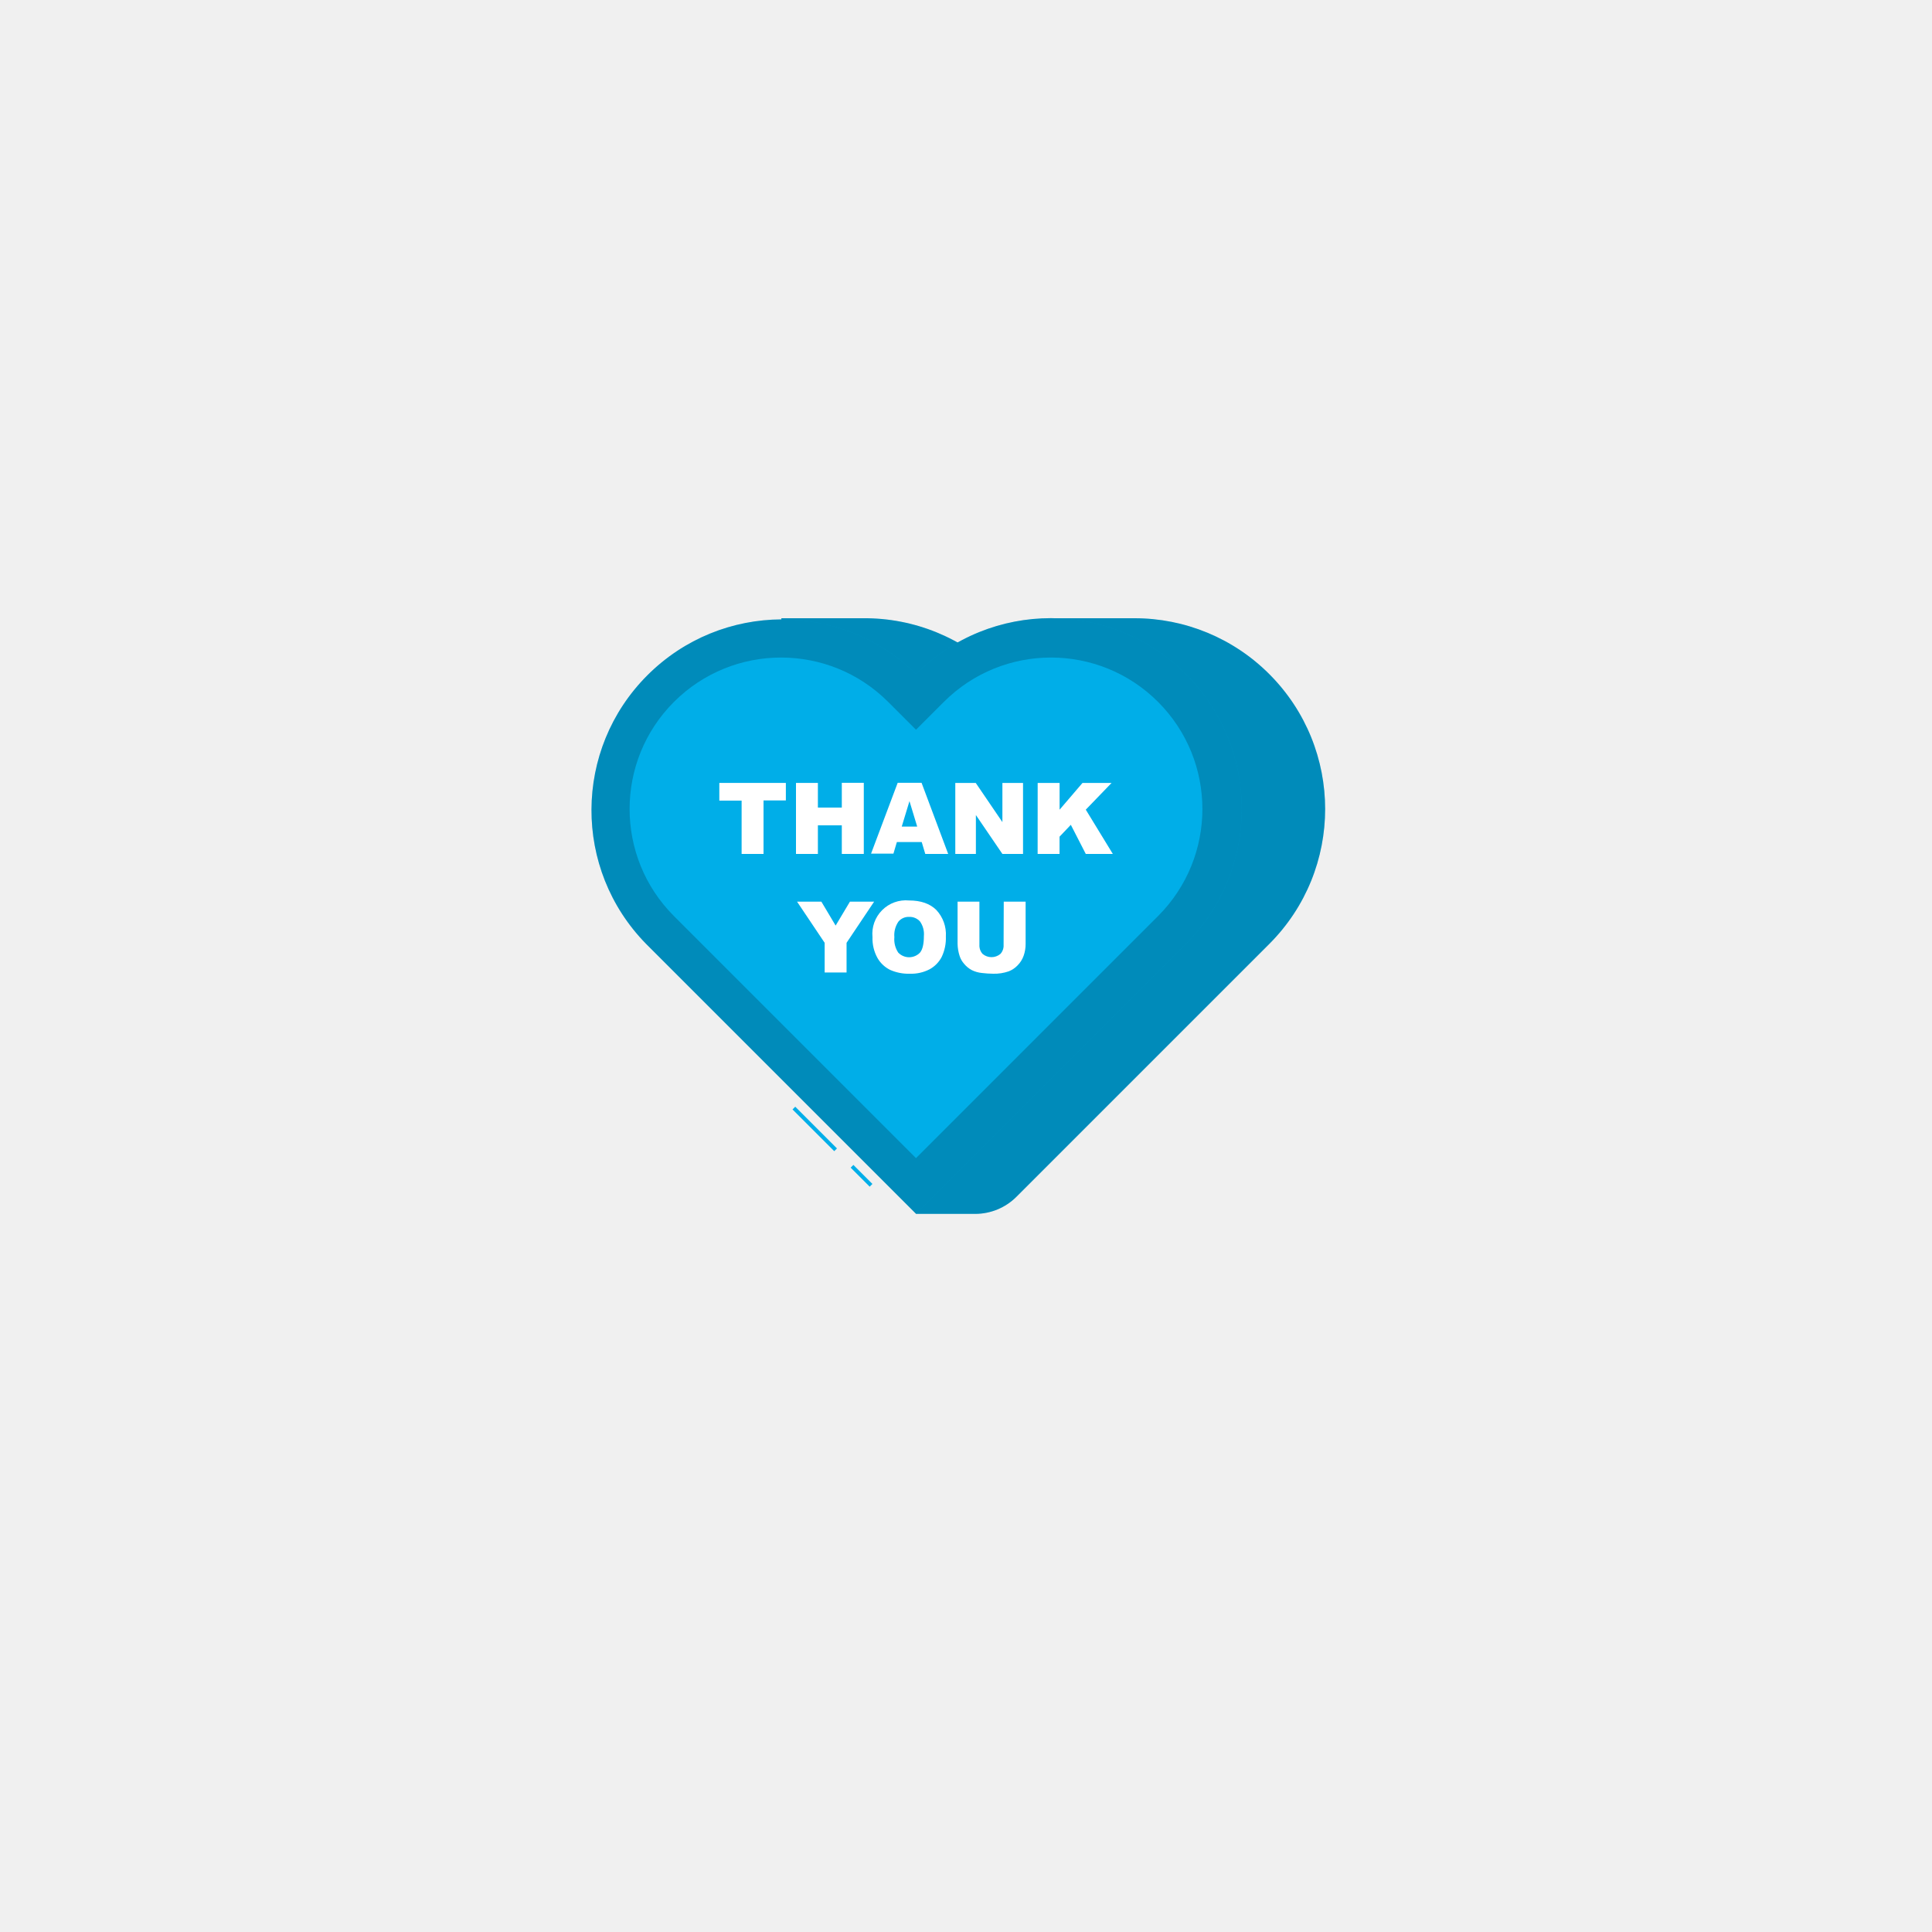
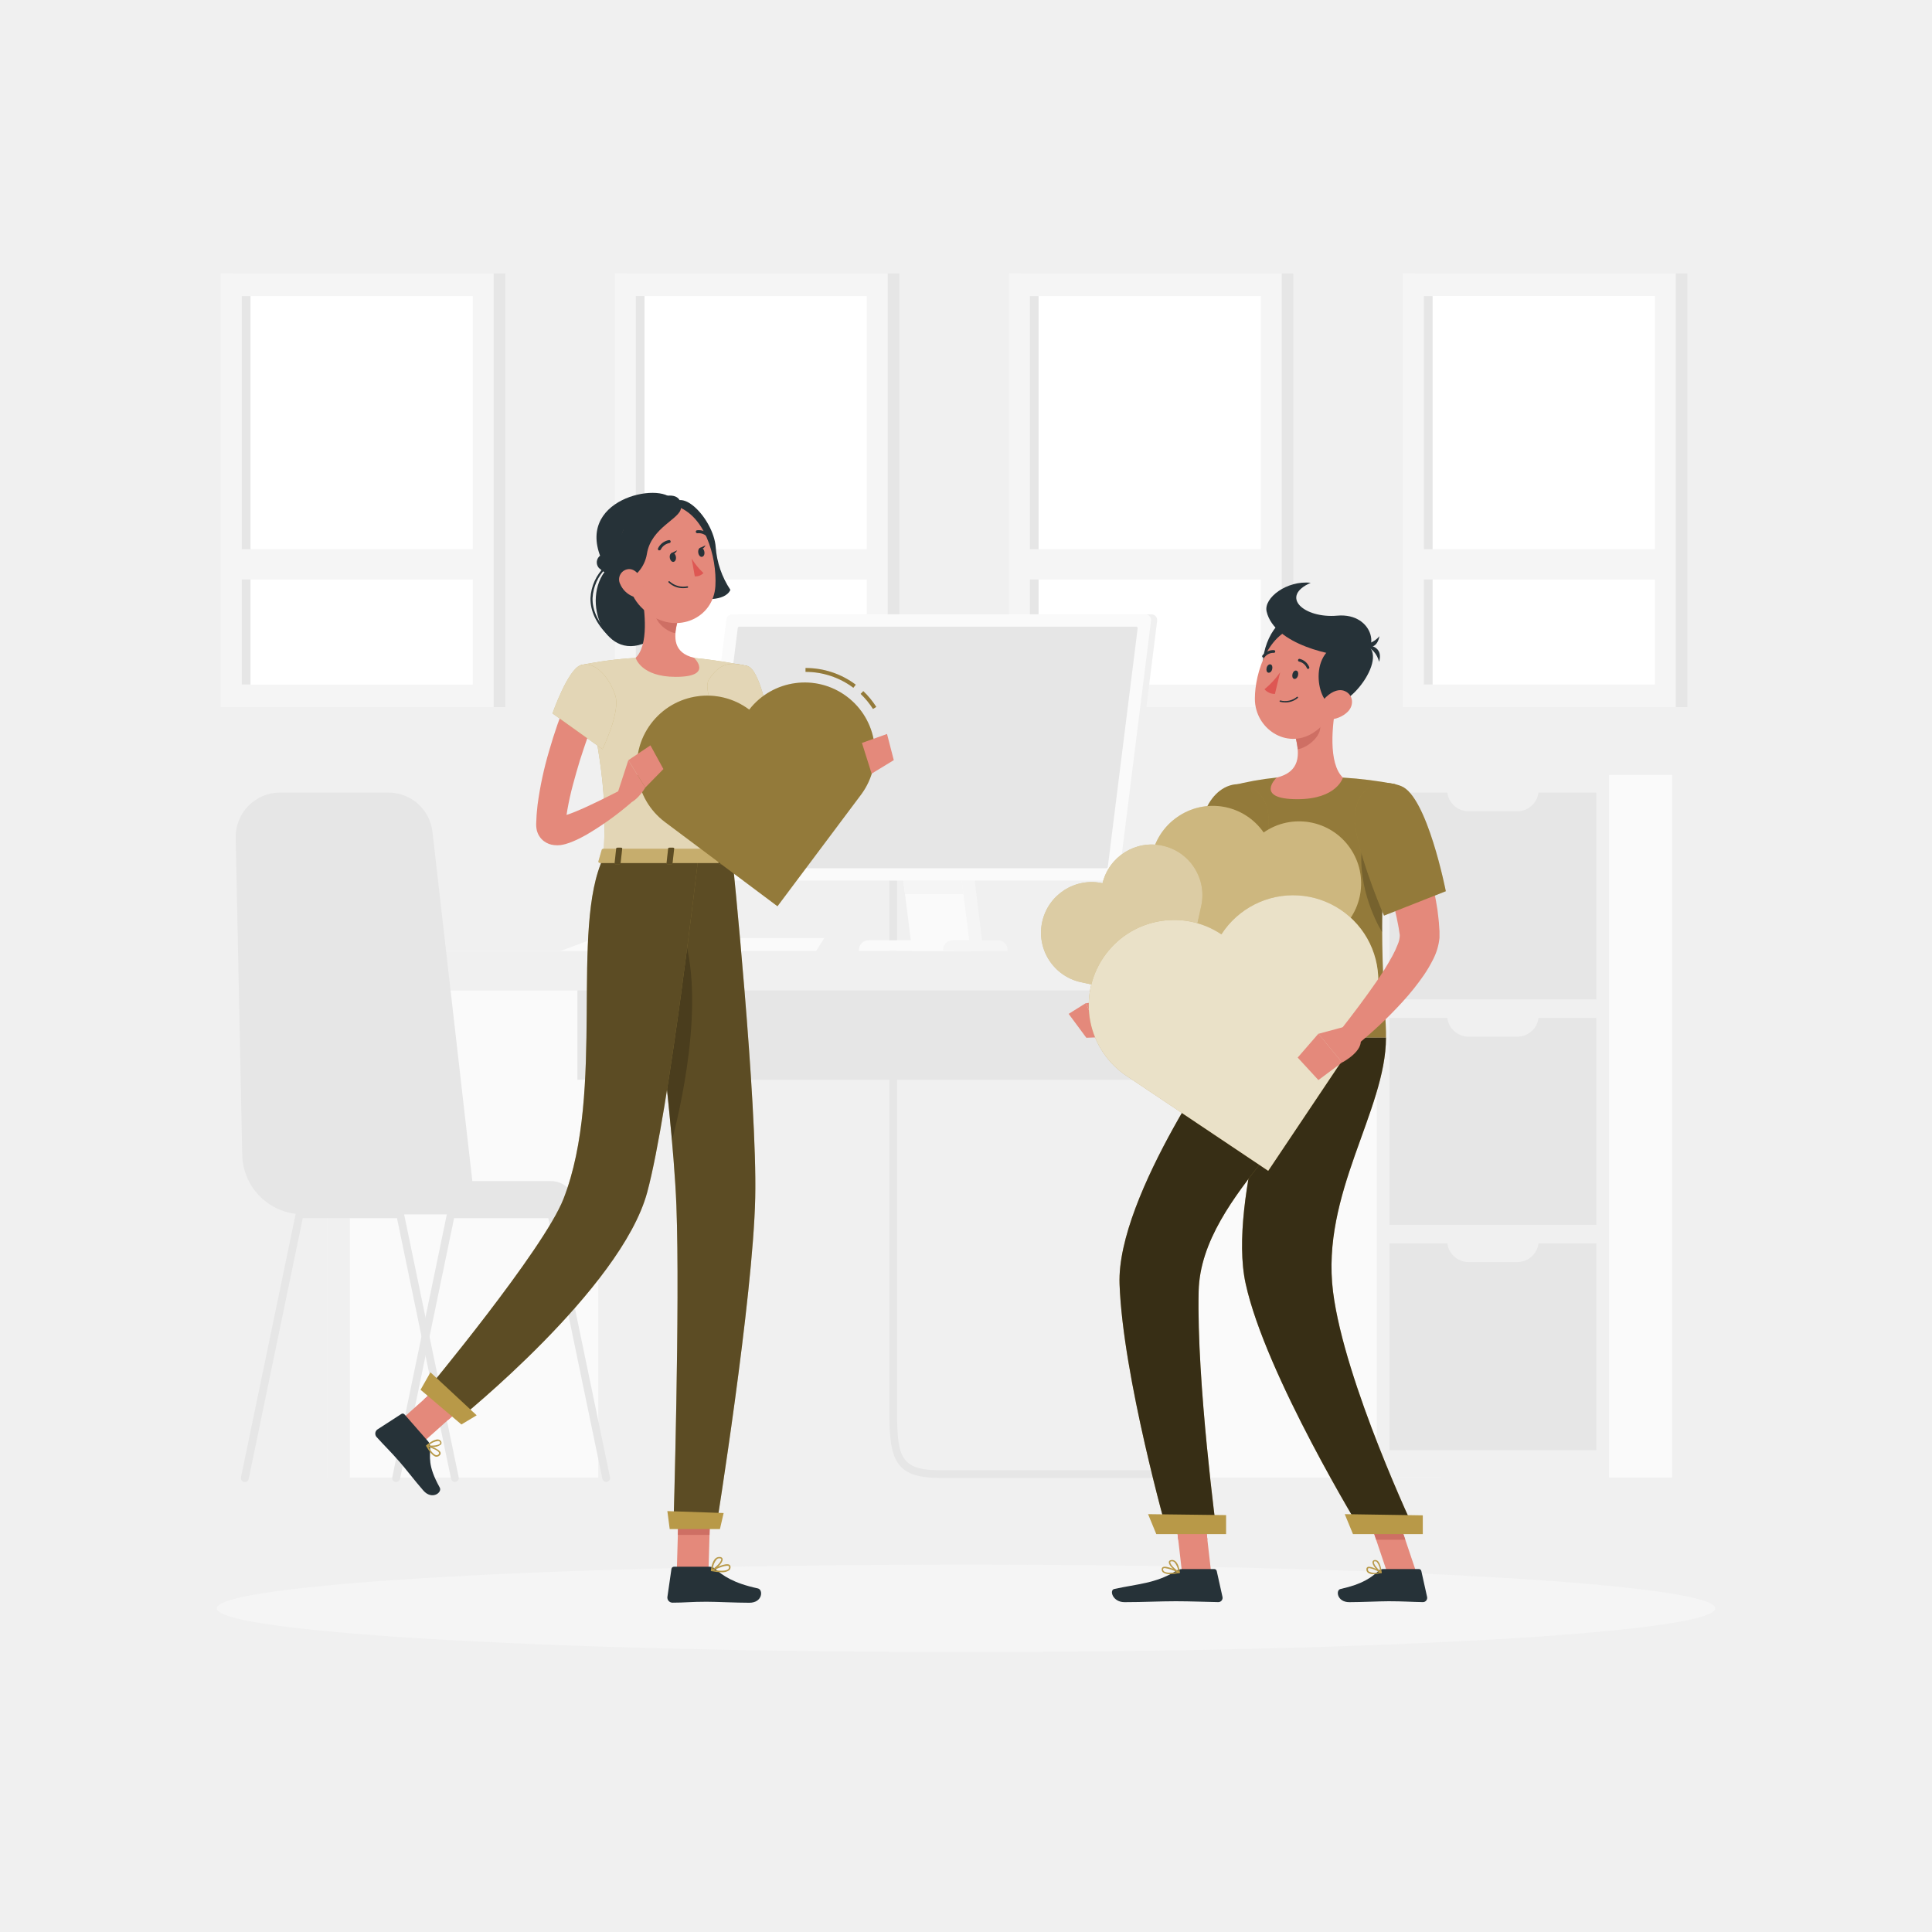
<svg xmlns="http://www.w3.org/2000/svg" viewBox="0 0 500 500">
-   <g id="freepik--Heart--inject-2">
-     <path d="M328.47,174.44A49.23,49.23,0,0,0,293.55,160H272.43v4.74a49.46,49.46,0,0,0-13.8,9.72A49.24,49.24,0,0,0,223.33,160H202.22v4.92a49.38,49.38,0,0,0-13.43,79.39l48.5,48.5h-.23v21.34h15.32a15.09,15.09,0,0,0,10.67-4.42l65.42-65.42A49.39,49.39,0,0,0,328.47,174.44Z" style="fill:#00AEE8" />
-     <path d="M328.47,174.44A49.23,49.23,0,0,0,293.55,160H272.43v4.74a49.46,49.46,0,0,0-13.8,9.72A49.24,49.24,0,0,0,223.33,160H202.22v4.92a49.38,49.38,0,0,0-13.43,79.39l48.5,48.5h-.23v21.34h15.32a15.09,15.09,0,0,0,10.67-4.42l65.42-65.42A49.39,49.39,0,0,0,328.47,174.44Z" style="opacity:0.2" />
-     <path d="M306.9,174.44a49.39,49.39,0,0,0-69.84,0,49.39,49.39,0,0,0-69.84,69.85l69.84,69.84,69.84-69.84A49.39,49.39,0,0,0,306.9,174.44Z" style="fill:#00AEE8" />
-     <rect x="210.35" y="284.53" width="1" height="15.27" transform="translate(-144.83 234.67) rotate(-45)" style="fill:#00AEE8" />
-     <rect x="222.47" y="300.8" width="1" height="6.96" transform="translate(-149.86 246.8) rotate(-45)" style="fill:#00AEE8" />
-     <path d="M306.9,174.44a49.39,49.39,0,0,0-69.84,0,49.39,49.39,0,0,0-69.84,69.85l69.84,69.84,69.84-69.84A49.39,49.39,0,0,0,306.9,174.44Z" style="opacity:0.2" />
-     <path d="M174.42,237.08a39.19,39.19,0,1,1,55.43-55.43l7.21,7.21,7.21-7.21a39.19,39.19,0,1,1,55.43,55.43l-62.64,62.64Z" style="fill:#00AEE8" />
-     <path d="M186.16,202.62h17.22v4.53H197.6V221h-5.67v-13.8h-5.77Z" style="fill:#fff" />
-     <path d="M206,202.62h5.67V209h6.19v-6.41h5.69V221h-5.69v-7.41h-6.19V221H206Z" style="fill:#fff" />
-     <path d="M238.54,217.92h-6.43l-.89,3h-5.79l6.89-18.33h6.18L245.39,221h-5.93Zm-1.17-4-2-6.59-2,6.59Z" style="fill:#fff" />
-     <path d="M247.23,202.62h5.29l6.9,10.14V202.62h5.34V221h-5.34l-6.86-10.07V221h-5.33Z" style="fill:#fff" />
-     <path d="M268.55,202.62h5.67v6.93l5.93-6.93h7.53L281,209.54,288,221h-7l-3.87-7.54-2.92,3.07V221h-5.67Z" style="fill:#fff" />
-     <path d="M206.28,233.35h6.29l3.69,6.19,3.7-6.19h6.26L219.09,244v7.68h-5.67V244Z" style="fill:#fff" />
-     <path d="M225.8,242.53a8.68,8.68,0,0,1,9.46-9.49c3.05,0,5.41.82,7.06,2.46a9.24,9.24,0,0,1,2.47,6.88,11.3,11.3,0,0,1-1.08,5.27,7.66,7.66,0,0,1-3.13,3.2,10.33,10.33,0,0,1-5.09,1.15,11.74,11.74,0,0,1-5.14-1,7.72,7.72,0,0,1-3.29-3.13A10.38,10.38,0,0,1,225.8,242.53Zm5.66,0a6.18,6.18,0,0,0,1,4,3.9,3.9,0,0,0,5.64,0c.66-.79,1-2.21,1-4.27a5.65,5.65,0,0,0-1-3.78,3.58,3.58,0,0,0-2.83-1.19,3.43,3.43,0,0,0-2.75,1.21A6.18,6.18,0,0,0,231.46,242.55Z" style="fill:#fff" />
-     <path d="M259.77,233.35h5.66v10.92a9.11,9.11,0,0,1-.51,3.07,6.67,6.67,0,0,1-1.59,2.52,6.34,6.34,0,0,1-2.27,1.52,11.35,11.35,0,0,1-4,.62,25.92,25.92,0,0,1-2.92-.19,7.55,7.55,0,0,1-2.65-.75,6.5,6.5,0,0,1-1.94-1.58,5.76,5.76,0,0,1-1.21-2.11,10.9,10.9,0,0,1-.52-3.1V233.35h5.65v11.18a3.24,3.24,0,0,0,.83,2.35,3.59,3.59,0,0,0,4.6,0,3.18,3.18,0,0,0,.83-2.36Z" style="fill:#fff" />
+   <g id="freepik--background-complete--inject-62">
+     <rect y="382.4" width="500" height="0.25" style="fill:#f0f0f0" />
+     <rect x="374.74" y="390" width="58.02" height="0.25" style="fill:#f0f0f0" />
+     <rect x="435.83" y="395" width="9.75" height="0.25" style="fill:#f0f0f0" />
+     <rect x="267.11" y="394.26" width="13.1" height="0.25" style="fill:#f0f0f0" />
+     <rect x="198.27" y="394.26" width="63.09" height="0.25" style="fill:#f0f0f0" />
+     <rect x="129.71" y="392.68" width="9.96" height="0.25" style="fill:#f0f0f0" />
+     <rect x="320.57" y="388.56" width="16.79" height="0.25" style="fill:#f0f0f0" />
+     <rect x="64.93" y="392.56" width="29.4" height="0.25" style="fill:#f0f0f0" />
+     <path d="M237,337.8H43.91a5.71,5.71,0,0,1-5.7-5.71V60.66A5.71,5.71,0,0,1,43.91,55H237a5.71,5.71,0,0,1,5.71,5.71V332.09A5.71,5.71,0,0,1,237,337.8ZM43.91,55.2a5.46,5.46,0,0,0-5.45,5.46V332.09a5.46,5.46,0,0,0,5.45,5.46H237a5.47,5.47,0,0,0,5.46-5.46V60.66A5.47,5.47,0,0,0,237,55.2Z" style="fill:#f0f0f0" />
+     <path d="M453.31,337.8H260.21a5.72,5.72,0,0,1-5.71-5.71V60.66A5.72,5.72,0,0,1,260.21,55h193.1A5.71,5.71,0,0,1,459,60.66V332.09A5.71,5.71,0,0,1,453.31,337.8ZM260.21,55.2a5.47,5.47,0,0,0-5.46,5.46V332.09a5.47,5.47,0,0,0,5.46,5.46h193.1a5.47,5.47,0,0,0,5.46-5.46V60.66a5.47,5.47,0,0,0-5.46-5.46Z" style="fill:#f0f0f0" />
+     <rect x="84.78" y="246.11" width="70.07" height="136.29" transform="translate(239.62 628.51) rotate(180)" style="fill:#fafafa" />
+     <rect x="84.78" y="246.11" width="5.78" height="136.29" transform="translate(175.33 628.51) rotate(180)" style="fill:#f0f0f0" />
+     <rect x="149.44" y="250" width="161.33" height="29.44" style="fill:#e6e6e6" />
+     <path d="M312.67,382.5H243.5c-11.41,0-13.33-4.12-13.33-16.5V220a1,1,0,0,1,2,0V366c0,11.58,1.33,14.5,11.33,14.5h69.17a1,1,0,1,1,0,2Z" style="fill:#e6e6e6" />
+     <rect x="84.78" y="246.11" width="218.22" height="10.22" style="fill:#f0f0f0" />
+     <rect x="303" y="246.11" width="70.07" height="136.29" transform="translate(676.07 628.51) rotate(180)" style="fill:#fafafa" />
+     <rect x="303" y="246.11" width="5.78" height="136.29" transform="translate(611.78 628.51) rotate(180)" style="fill:#f0f0f0" />
+     <rect x="295.44" y="261.41" width="181.84" height="60.13" transform="translate(677.84 -94.89) rotate(90)" style="fill:#f0f0f0" />
+     <rect x="359.6" y="205.12" width="53.53" height="53.53" transform="translate(618.25 -154.48) rotate(90)" style="fill:#e6e6e6" />
+     <rect x="359.6" y="263.45" width="53.53" height="53.53" transform="translate(676.58 -96.15) rotate(90)" style="fill:#e6e6e6" />
+     <rect x="359.6" y="321.78" width="53.53" height="53.53" transform="translate(734.91 -37.82) rotate(90)" style="fill:#e6e6e6" />
+     <path d="M398.21,204.41H374.52a5.55,5.55,0,0,0,5.55,5.55h12.59A5.55,5.55,0,0,0,398.21,204.41Z" style="fill:#f0f0f0" />
+     <path d="M398.21,262.74H374.52a5.54,5.54,0,0,0,5.55,5.55h12.59A5.54,5.54,0,0,0,398.21,262.74Z" style="fill:#f0f0f0" />
+     <path d="M398.21,321.07H374.52a5.54,5.54,0,0,0,5.55,5.55h12.59A5.54,5.54,0,0,0,398.21,321.07Z" style="fill:#f0f0f0" />
+     <rect x="333.67" y="283.31" width="181.84" height="16.33" transform="translate(716.07 -133.12) rotate(90)" style="fill:#fafafa" />
+     <rect x="60.15" y="70.78" width="70.62" height="112.22" transform="translate(190.93 253.78) rotate(180)" style="fill:#e6e6e6" />
+     <rect x="57.14" y="70.78" width="70.62" height="112.22" transform="translate(184.9 253.78) rotate(180)" style="fill:#f5f5f5" />
+     <rect x="42.18" y="96.99" width="100.55" height="59.79" transform="translate(219.34 34.44) rotate(90)" style="fill:#fff" />
+     <rect x="13.42" y="125.75" width="100.55" height="2.28" transform="translate(190.58 63.2) rotate(90)" style="fill:#e6e6e6" />
+     <rect x="59.38" y="142.13" width="66.14" height="7.84" transform="translate(184.9 292.1) rotate(180)" style="fill:#f5f5f5" />
+     <rect x="162.13" y="70.78" width="70.62" height="112.22" transform="translate(394.88 253.78) rotate(180)" style="fill:#e6e6e6" />
+     <rect x="159.11" y="70.78" width="70.62" height="112.22" transform="translate(388.85 253.78) rotate(180)" style="fill:#f5f5f5" />
+     <rect x="144.15" y="96.99" width="100.55" height="59.79" transform="translate(321.31 -67.53) rotate(90)" style="fill:#fff" />
+     <rect x="115.39" y="125.75" width="100.55" height="2.28" transform="translate(292.56 -38.78) rotate(90)" style="fill:#e6e6e6" />
+     <rect x="161.35" y="142.13" width="66.14" height="7.84" transform="translate(388.85 292.1) rotate(180)" style="fill:#f5f5f5" />
+     <rect x="264.11" y="70.78" width="70.62" height="112.22" transform="translate(598.83 253.78) rotate(180)" style="fill:#e6e6e6" />
+     <rect x="261.09" y="70.78" width="70.62" height="112.22" transform="translate(592.8 253.78) rotate(180)" style="fill:#f5f5f5" />
+     <rect x="246.13" y="96.99" width="100.55" height="59.79" transform="translate(423.29 -169.51) rotate(90)" style="fill:#fff" />
+     <rect x="217.37" y="125.75" width="100.55" height="2.28" transform="translate(394.53 -140.75) rotate(90)" style="fill:#e6e6e6" />
+     <rect x="263.33" y="142.13" width="66.14" height="7.84" transform="translate(592.8 292.1) rotate(180)" style="fill:#f5f5f5" />
+     <rect x="366.08" y="70.78" width="70.62" height="112.22" transform="translate(802.78 253.78) rotate(180)" style="fill:#e6e6e6" />
+     <rect x="363.07" y="70.78" width="70.62" height="112.22" transform="translate(796.75 253.78) rotate(180)" style="fill:#f5f5f5" />
+     <rect x="348.1" y="96.99" width="100.55" height="59.79" transform="translate(525.27 -271.49) rotate(90)" style="fill:#fff" />
+     <rect x="319.35" y="125.75" width="100.55" height="2.28" transform="translate(496.51 -242.73) rotate(90)" style="fill:#e6e6e6" />
+     <rect x="365.31" y="142.13" width="66.14" height="7.84" transform="translate(796.75 292.1) rotate(180)" style="fill:#f5f5f5" />
+     <polygon points="239.4 246.11 254.51 246.11 250.84 216.69 235.72 216.69 239.4 246.11" style="fill:#f5f5f5" />
+     <polygon points="236.06 246.11 251.17 246.11 247.5 216.69 232.38 216.69 236.06 246.11" style="fill:#fafafa" />
+     <polygon points="203.63 246.11 214.56 246.11 216.66 242.78 205.73 242.78 203.63 246.11" style="fill:#f0f0f0" />
+     <polygon points="145.07 246.11 211.22 246.11 213.31 242.78 153.99 242.78 145.07 246.11" style="fill:#fafafa" />
+     <path d="M287.33,237.67h-4.77a8.44,8.44,0,0,0-8.45,8.44h21.67A8.44,8.44,0,0,0,287.33,237.67Z" style="fill:#f5f5f5" />
+     <polygon points="234.22 231.4 249.33 231.4 247.5 216.69 232.38 216.69 234.22 231.4" style="fill:#f5f5f5" />
+     <path d="M289.76,227.88H182.83a1.48,1.48,0,0,1-1.47-1.67l8.24-65.92a1.48,1.48,0,0,1,1.47-1.3H298a1.48,1.48,0,0,1,1.47,1.66l-8.24,65.93A1.48,1.48,0,0,1,289.76,227.88Z" style="fill:#f0f0f0" />
+     <path d="M288.17,227.88H181.24a1.48,1.48,0,0,1-1.47-1.67L188,160.29a1.5,1.5,0,0,1,1.47-1.3H296.41a1.47,1.47,0,0,1,1.47,1.66l-8.24,65.93A1.48,1.48,0,0,1,288.17,227.88Z" style="fill:#fafafa" />
+     <path d="M183.22,224.23l7.71-61.7a.42.42,0,0,1,.42-.36H294a.41.41,0,0,1,.42.46l-7.72,61.71a.4.4,0,0,1-.41.36H183.63A.42.42,0,0,1,183.22,224.23Z" style="fill:#e6e6e6" />
+     <path d="M224.75,243.35h19.72a2.45,2.45,0,0,1,2.45,2.45v.31a0,0,0,0,1,0,0H222.3a0,0,0,0,1,0,0v-.31A2.45,2.45,0,0,1,224.75,243.35Z" style="fill:#fafafa" />
+     <path d="M246.52,243.35h11.8a2.45,2.45,0,0,1,2.45,2.45v.31a0,0,0,0,1,0,0h-16.7a0,0,0,0,1,0,0v-.31A2.45,2.45,0,0,1,246.52,243.35Z" style="fill:#f5f5f5" />
+     <path d="M123.22,314.25H78.4a15.71,15.71,0,0,1-15.71-15.39L61,216.8a11.45,11.45,0,0,1,11.44-11.68h28.1a11.45,11.45,0,0,1,11.38,10.15Z" style="fill:#e6e6e6" />
+     <path d="M98.78,305.67h43.86a6.14,6.14,0,0,1,6.14,6.14V312a2.24,2.24,0,0,1-2.24,2.24H98.78a0,0,0,0,1,0,0v-8.59A0,0,0,0,1,98.78,305.67Z" style="fill:#e6e6e6" />
+     <path d="M156.9,383.52a1,1,0,0,1-1-.79l-14-67.48H117.52l-14,67.48a1,1,0,0,1-2-.41l14.17-68.27a1,1,0,0,1,1-.8h26a1,1,0,0,1,1,.8l14.18,68.27a1,1,0,0,1-.78,1.18A.71.71,0,0,1,156.9,383.52Z" style="fill:#e6e6e6" />
+     <path d="M117.74,383.52a1,1,0,0,1-1-.79l-14-67.48H78.36l-14,67.48a1,1,0,0,1-2-.41l14.18-68.27a1,1,0,0,1,1-.8h26a1,1,0,0,1,1,.8l14.17,68.27a1,1,0,0,1-.78,1.18A.65.65,0,0,1,117.74,383.52Z" style="fill:#e6e6e6" />
+   </g>
+   <g id="freepik--Shadow--inject-62">
+     <ellipse cx="250" cy="416.24" rx="193.89" ry="11.32" style="fill:#f5f5f5" />
+   </g>
+   <g id="freepik--character-2--inject-62">
+     <path d="M325.25,212.28c-.75,5.84-1.57,11.71-2.44,17.55l-2.61,17.76a15.33,15.33,0,0,1-2.53,6,19.57,19.57,0,0,1-4.13,4.23,31.9,31.9,0,0,1-9.18,4.64,55.55,55.55,0,0,1-9.27,2.18c-1.55.24-3.09.4-4.64.53s-3.05.21-4.7.21l-.51-5.64c2.69-.62,5.54-1.34,8.21-2.23a60.36,60.36,0,0,0,7.74-3,25.52,25.52,0,0,0,6.29-4,9.73,9.73,0,0,0,1.87-2.31A5.62,5.62,0,0,0,310,246l.29-4.21c.1-1.5.24-3,.37-4.48q.39-4.47.89-8.91c.65-5.94,1.42-11.83,2.35-17.74Z" style="fill:#e4897b" />
+     <path d="M318.78,203.33s-8.9,22.78-.45,65.21h40.36c.27-6.2-3.62-36.41,2.36-65.6a104.35,104.35,0,0,0-13.51-1.7,146.34,146.34,0,0,0-17.15,0A75.28,75.28,0,0,0,318.78,203.33Z" style="fill:#B89948" />
+     <path d="M318.78,203.33s-8.9,22.78-.45,65.21h40.36c.27-6.2-3.62-36.41,2.36-65.6a104.35,104.35,0,0,0-13.51-1.7,146.34,146.34,0,0,0-17.15,0A75.28,75.28,0,0,0,318.78,203.33Z" style="opacity:0.2" />
+     <path d="M327.74,208.49c2.54,6.75-3.55,29.38-3.55,29.38l-16.76-8.38s.79-11.28,4.63-20S325,201.09,327.74,208.49Z" style="fill:#B89948" />
+     <path d="M327.74,208.49c2.54,6.75-3.55,29.38-3.55,29.38l-16.76-8.38s.79-11.28,4.63-20S325,201.09,327.74,208.49Z" style="opacity:0.2" />
+     <polygon points="366.54 406.94 358.99 406.94 353.11 389.47 360.66 389.47 366.54 406.94" style="fill:#e4897b" />
+     <polygon points="303.9 389.47 304.93 398.48 312.48 398.48 311.44 389.47 303.9 389.47" style="fill:#ce6f64" />
+     <polygon points="360.66 389.47 353.11 389.47 356.15 398.48 363.69 398.48 360.66 389.47" style="fill:#ce6f64" />
+     <path d="M332.65,268.54s-15,42-10.29,63.61c5.14,23.65,30.24,64.58,30.24,64.58h13.82s-18.49-39-21.43-62.43c-3.19-25.42,13.7-46.86,13.7-65.76Z" style="fill:#B89948" />
+     <path d="M332.65,268.54s-15,42-10.29,63.61c5.14,23.65,30.24,64.58,30.24,64.58h13.82s-18.49-39-21.43-62.43c-3.19-25.42,13.7-46.86,13.7-65.76Z" style="opacity:0.7" />
+     <polygon points="313.44 406.94 305.9 406.94 303.89 389.47 311.44 389.47 313.44 406.94" style="fill:#e4897b" />
+     <path d="M318.33,268.54s-29.41,40.77-28.59,63.77c.85,23.93,12.36,64.42,12.36,64.42h12.78s-5.23-39.09-4.67-62.59c.62-25.62,34.65-45.84,34.65-65.6Z" style="fill:#B89948" />
+     <path d="M318.33,268.54s-29.41,40.77-28.59,63.77c.85,23.93,12.36,64.42,12.36,64.42h12.78s-5.23-39.09-4.67-62.59c.62-25.62,34.65-45.84,34.65-65.6Z" style="opacity:0.7" />
+     <path d="M358,406.06h9.2a.65.65,0,0,1,.64.52l1.49,6.7a1.11,1.11,0,0,1-1.1,1.35c-3-.05-5.12-.23-8.85-.23-2.29,0-7,.24-10.18.24s-3.58-3.13-2.28-3.41c5.81-1.28,8-3,9.86-4.7A1.82,1.82,0,0,1,358,406.06Z" style="fill:#263238" />
+     <path d="M306,406.06h8.24a.67.67,0,0,1,.65.52l1.49,6.7a1.11,1.11,0,0,1-1.09,1.35c-3-.05-7.27-.23-11-.23-4.37,0-8.14.24-13.26.24-3.1,0-4-3.13-2.66-3.41,5.9-1.3,10.72-1.43,15.82-4.58A3.48,3.48,0,0,1,306,406.06Z" style="fill:#263238" />
+     <path d="M289.25,259.05l-8.23.55,3.85,8.83a7.24,7.24,0,0,0,6.77-5.29Z" style="fill:#e4897b" />
+     <polygon points="276.57 262.39 281.14 268.57 284.87 268.43 281.02 259.6 276.57 262.39" style="fill:#e4897b" />
+     <path d="M352.82,216.89c1.32-6.66,3.89-5.51,6.32-2.23a210.05,210.05,0,0,0-1.44,26.61C356,238.45,350.62,228.05,352.82,216.89Z" style="opacity:0.2" />
+     <path d="M345.84,181.92c-1.08,5.52-2.16,15.63,1.7,19.32,0,0-1.51,5.59-11.77,5.59-11.27,0-5.38-5.59-5.38-5.59,6.15-1.47,6-6,4.92-10.33Z" style="fill:#e4897b" />
+     <path d="M341.55,185.59l-6.24,5.32a17.15,17.15,0,0,1,.53,3c2.35-.34,5.58-2.92,5.83-5.38A8.17,8.17,0,0,0,341.55,185.59Z" style="fill:#ce6f64" />
+     <path d="M332.45,160.73c-3.93.93-8.07,12.35-3.79,15.5S339.88,159,332.45,160.73Z" style="fill:#263238" />
+     <path d="M347.44,175.4c-2.19,7.16-3.11,11.46-7.68,14.31-6.86,4.29-15-1.19-15-8.86,0-6.91,3.59-17.45,11.4-18.64A10.21,10.21,0,0,1,347.44,175.4Z" style="fill:#e4897b" />
+     <path d="M345.22,182.4c-4.21.66-7.53-15,3.53-16.21C362.16,164.67,352,181.34,345.22,182.4Z" style="fill:#263238" />
+     <path d="M350.56,169.91c-5.29.1-20.76-3.07-22.76-11.65-.82-3.52,5.27-8.12,11.41-7.43-8.11,3.56-1.74,9.25,6.86,8.5C355.9,158.46,357.7,169.78,350.56,169.91Z" style="fill:#263238" />
+     <path d="M352.91,166.92s5.34-.39,4,4.37A6,6,0,0,0,352.91,166.92Z" style="fill:#263238" />
+     <path d="M351.48,166.75s4.59,2.77,5.52-2.1A6.06,6.06,0,0,1,351.48,166.75Z" style="fill:#263238" />
+     <path d="M348.8,184.2a7.14,7.14,0,0,1-5.05,2c-2.49-.05-3-2.45-1.73-4.43,1.16-1.78,3.86-3.91,6.07-2.9S350.43,182.57,348.8,184.2Z" style="fill:#e4897b" />
+     <polygon points="350.15 397.03 368.22 397.03 368.22 392.17 348.02 391.86 350.15 397.03" style="fill:#B89948" />
+     <polygon points="299.25 397.03 317.31 397.03 317.31 392.11 297.12 391.86 299.25 397.03" style="fill:#B89948" />
+     <path d="M335.93,174.79c-.14.59-.57,1-1,.9s-.58-.65-.44-1.24.57-1,1-.9S336.07,174.2,335.93,174.79Z" style="fill:#263238" />
+     <path d="M329.24,173.18c-.14.6-.57,1-1,.91s-.58-.65-.44-1.24.57-1,1-.91S329.38,172.59,329.24,173.18Z" style="fill:#263238" />
+     <path d="M331.3,174a21.78,21.78,0,0,1-4.05,4.38,3.51,3.51,0,0,0,2.7,1.21Z" style="fill:#de5753" />
+     <path d="M332.63,181.79a5.89,5.89,0,0,1-1.34-.16.19.19,0,0,1-.14-.22.18.18,0,0,1,.22-.13,4.8,4.8,0,0,0,4.26-.92.18.18,0,0,1,.25.26A4.93,4.93,0,0,1,332.63,181.79Z" style="fill:#263238" />
+     <path d="M338.54,173.13a.37.37,0,0,1-.32-.22,2.84,2.84,0,0,0-2-1.69.35.35,0,0,1-.29-.41.36.36,0,0,1,.41-.3,3.53,3.53,0,0,1,2.48,2.11.36.36,0,0,1-.18.48A.4.4,0,0,1,338.54,173.13Z" style="fill:#263238" />
+     <path d="M327,170.19a.34.34,0,0,1-.23-.08.36.36,0,0,1-.05-.5,3.54,3.54,0,0,1,3-1.36.36.36,0,0,1,.31.4.35.35,0,0,1-.39.31,2.84,2.84,0,0,0-2.34,1.1A.34.34,0,0,1,327,170.19Z" style="fill:#263238" />
+     <path d="M355.49,407.38A2.32,2.32,0,0,1,354,407a1.08,1.08,0,0,1-.37-.95.56.56,0,0,1,.3-.5c.83-.43,3.27,1.06,3.55,1.24a.18.18,0,0,1,.08.18.18.18,0,0,1-.14.14A8.6,8.6,0,0,1,355.49,407.38Zm-1.12-1.56a.41.41,0,0,0-.23.05.21.21,0,0,0-.12.2.72.72,0,0,0,.25.65,3.58,3.58,0,0,0,2.67.14A7.23,7.23,0,0,0,354.37,405.82Z" style="fill:#B89948" />
+     <path d="M357.42,407.12a.11.11,0,0,1-.08,0c-.79-.42-2.29-2.07-2.13-2.91a.56.56,0,0,1,.56-.47,1,1,0,0,1,.77.23c.87.71,1,2.89,1.06,3a.21.21,0,0,1-.08.17A.17.17,0,0,1,357.42,407.12Zm-1.52-3.06h-.08c-.24,0-.25.14-.26.18-.1.5.86,1.75,1.64,2.34a4.34,4.34,0,0,0-.89-2.37A.65.65,0,0,0,355.9,404.06Z" style="fill:#B89948" />
+     <path d="M302.82,407.38a2.88,2.88,0,0,1-1.84-.46,1,1,0,0,1-.33-.87.6.6,0,0,1,.29-.48c.92-.51,3.95,1,4.3,1.21a.18.18,0,0,1,.09.18.17.17,0,0,1-.14.15A12.58,12.58,0,0,1,302.82,407.38Zm-1.37-1.56a.62.62,0,0,0-.33.07.22.22,0,0,0-.12.19.68.68,0,0,0,.22.57c.47.41,1.71.48,3.37.21A9.72,9.72,0,0,0,301.45,405.82Z" style="fill:#B89948" />
+     <path d="M305.15,407.12l-.07,0c-.91-.41-2.71-2-2.58-2.89,0-.2.18-.45.67-.5a1.28,1.28,0,0,1,1,.3c1,.79,1.16,2.82,1.17,2.91a.16.16,0,0,1-.07.16A.21.21,0,0,1,305.15,407.12Zm-1.84-3.06h-.1c-.33,0-.35.16-.35.2-.09.52,1.14,1.8,2.07,2.36a4.22,4.22,0,0,0-1-2.33A.92.92,0,0,0,303.31,404.06Z" style="fill:#B89948" />
+     <path d="M304.69,211.45a16,16,0,0,1,22.34,4,16.05,16.05,0,1,1,18.35,26.34L319,260.14l-18.34-26.35A16,16,0,0,1,304.69,211.45Z" style="fill:#B89948" />
+     <path d="M304.69,211.45a16,16,0,0,1,22.34,4,16.05,16.05,0,1,1,18.35,26.34L319,260.14l-18.34-26.35A16,16,0,0,1,304.69,211.45Z" style="fill:#fff;opacity:0.3" />
+     <path d="M269.72,238.58a13.12,13.12,0,0,1,15.61-10,13.11,13.11,0,0,1,25.61,5.59l-5.59,25.61-25.61-5.59A13.11,13.11,0,0,1,269.72,238.58Z" style="fill:#B89948" />
+     <path d="M269.72,238.58a13.12,13.12,0,0,1,15.61-10,13.11,13.11,0,0,1,25.61,5.59l-5.59,25.61-25.61-5.59A13.11,13.11,0,0,1,269.72,238.58Z" style="fill:#fff;opacity:0.5" />
+     <path d="M285.51,247.87a22.06,22.06,0,0,1,30.59-6.06,22.06,22.06,0,1,1,36.65,24.55L328.21,303l-36.65-24.55A22,22,0,0,1,285.51,247.87Z" style="fill:#B89948" />
+     <path d="M285.51,247.87a22.06,22.06,0,0,1,30.59-6.06,22.06,22.06,0,1,1,36.65,24.55L328.21,303l-36.65-24.55A22,22,0,0,1,285.51,247.87Z" style="fill:#fff;opacity:0.7" />
+     <path d="M363.92,208.81c.66,1.4,1.2,2.64,1.72,4s1,2.62,1.52,4c1,2.65,1.83,5.34,2.58,8.09a85.18,85.18,0,0,1,1.91,8.39l.36,2.15.26,2.19c.1.73.14,1.48.19,2.22l.08,1.12,0,.28,0,.46c0,.36,0,.67,0,1a15.52,15.52,0,0,1-1.68,5.63,34.12,34.12,0,0,1-2.4,4.07,64.85,64.85,0,0,1-5.41,6.78,108.38,108.38,0,0,1-12.2,11.48l-4-4c3.27-4.17,6.52-8.48,9.47-12.76a73.2,73.2,0,0,0,4-6.46,24.84,24.84,0,0,0,1.44-3.1,6.09,6.09,0,0,0,.5-2.15s0-.05,0,0,0,.06,0,0l0-.23-.14-.9c-.09-.61-.17-1.2-.31-1.82l-.36-1.82-.43-1.84c-.6-2.45-1.3-4.91-2.09-7.36s-1.65-4.9-2.56-7.34c-.44-1.22-.91-2.43-1.39-3.64l-1.43-3.52Z" style="fill:#e4897b" />
+     <path d="M362.62,203.44c6.73,2.59,11.56,27.21,11.56,27.21l-16,6.31s-5.37-12.37-7.17-21.52C349.08,205.81,355,200.5,362.62,203.44Z" style="fill:#B89948" />
+     <path d="M362.62,203.44c6.73,2.59,11.56,27.21,11.56,27.21l-16,6.31s-5.37-12.37-7.17-21.52C349.08,205.81,355,200.5,362.62,203.44Z" style="opacity:0.2" />
+     <path d="M348.6,265.55l-7.4,2,6.13,7.43s5.93-3.07,4.65-6.4Z" style="fill:#e4897b" />
+     <polygon points="335.84 273.7 341.2 279.52 347.33 274.95 341.2 267.52 335.84 273.7" style="fill:#e4897b" />
+   </g>
+   <g id="freepik--Character--inject-62">
+     <path d="M193.44,172.37s3.91,1.37-3.92,49.48h-33.3c.56-13.55.58-21.91-5.9-49.72a97.74,97.74,0,0,1,14.14-1.86,105.85,105.85,0,0,1,15.12,0C186.08,170.86,193.44,172.37,193.44,172.37Z" style="fill:#B89948" />
+     <path d="M193.44,172.37s3.91,1.37-3.92,49.48h-33.3c.56-13.55.58-21.91-5.9-49.72a97.74,97.74,0,0,1,14.14-1.86,105.85,105.85,0,0,1,15.12,0C186.08,170.86,193.44,172.37,193.44,172.37Z" style="fill:#fff;opacity:0.6" />
+     <path d="M218.73,199.78c-1.77,1.67-3.62,3.35-5.47,4.95s-3.74,3.14-5.64,4.5a29.71,29.71,0,0,1-2.86,1.83,10.54,10.54,0,0,1-2.26,1l-.13-.34-.62-1.65a97.31,97.31,0,0,1-3.65-13.89c-.48-2.38-.81-4.79-1.17-7.19s-.62-4.88-.83-7.16l-8.37.53c.16,2.73.48,5.22.83,7.82s.84,5.11,1.39,7.66a85.74,85.74,0,0,0,4.6,15l.83,1.84.2.45.11.23a3,3,0,0,0,.14.3,7.61,7.61,0,0,0,1.07,1.61,6.35,6.35,0,0,0,1.79,1.42,6.46,6.46,0,0,0,2.14.67,8,8,0,0,0,3.37-.36,15.94,15.94,0,0,0,4.25-2.2,34.26,34.26,0,0,0,3.23-2.6,73.76,73.76,0,0,0,10.22-11.79Z" style="fill:#e4897b" />
+     <path d="M193.44,172.37c3.38.86,5.74,14.76,5.74,14.76l-9.31,6.33s-8.93-14-6.33-17.74C186.25,171.85,188.51,171.11,193.44,172.37Z" style="fill:#B89948" />
+     <path d="M193.44,172.37c3.38.86,5.74,14.76,5.74,14.76l-9.31,6.33s-8.93-14-6.33-17.74C186.25,171.85,188.51,171.11,193.44,172.37Z" style="fill:#fff;opacity:0.6" />
+     <polygon points="175.16 406.42 183.36 406.42 183.91 387.43 175.71 387.43 175.16 406.42" style="fill:#e4897b" />
+     <path d="M183.64,405.47h-9.21a.65.65,0,0,0-.66.56l-1.05,7.28a1.33,1.33,0,0,0,1.32,1.46c3.21,0,4.76-.24,8.81-.24,2.49,0,7.64.26,11.09.26s3.62-3.41,2.19-3.71c-6.43-1.39-9-3.29-11.12-5.11A2.12,2.12,0,0,0,183.64,405.47Z" style="fill:#263238" />
+     <polygon points="183.9 387.43 183.62 397.22 175.42 397.22 175.7 387.43 183.9 387.43" style="fill:#ce6f64" />
+     <polygon points="117.11 355.57 123.36 360.88 115.98 367.46 109.73 362.15 117.11 355.57" style="fill:#ce6f64" />
+     <path d="M186.72,406.9a14.59,14.59,0,0,1-2.58-.29.21.21,0,0,1-.16-.17.2.2,0,0,1,.1-.2c.37-.19,3.64-1.86,4.65-1.31a.67.67,0,0,1,.33.52,1.09,1.09,0,0,1-.35.94A3.1,3.1,0,0,1,186.72,406.9Zm-1.94-.57c1.82.3,3.17.22,3.67-.22a.73.73,0,0,0,.22-.63.25.25,0,0,0-.13-.21C188,405,186.12,405.68,184.78,406.33Z" style="fill:#B89948" />
+     <path d="M184.17,406.61a.17.17,0,0,1-.11,0,.21.21,0,0,1-.08-.17c0-.09.2-2.3,1.23-3.16a1.41,1.41,0,0,1,1.07-.33c.54,0,.7.32.73.54.15.93-1.78,2.7-2.76,3.14Zm2-3.32a1,1,0,0,0-.67.25,4.52,4.52,0,0,0-1.05,2.53c1-.61,2.31-2,2.22-2.55,0,0,0-.19-.39-.23Z" style="fill:#B89948" />
+     <path d="M189.52,221.85S196,285,195.45,310c-.56,26-10.09,85.32-10.09,85.32H174.28s1.75-57.8.77-83.34c-1.07-27.84-9.91-90.14-9.91-90.14Z" style="fill:#B89948" />
+     <path d="M189.52,221.85S196,285,195.45,310c-.56,26-10.09,85.32-10.09,85.32H174.28s1.75-57.8.77-83.34c-1.07-27.84-9.91-90.14-9.91-90.14Z" style="opacity:0.5" />
+     <path d="M218.64,199.26l4.43-7,2.51,7.95s-3.63,3.81-6.92,2.9Z" style="fill:#e4897b" />
+     <polygon points="102.81 368.33 109.06 373.64 123.36 360.88 117.11 355.57 102.81 368.33" style="fill:#e4897b" />
+     <path d="M110.77,373l-6.06-6.93a.64.64,0,0,0-.85-.13l-6.18,4a1.32,1.32,0,0,0-.23,1.95c2.15,2.38,3.31,3.42,6,6.47,1.64,1.88,3.84,4.79,6.1,7.38s5,.49,4.24-.79c-3.19-5.75-2.42-7.77-2.48-10.59A2.12,2.12,0,0,0,110.77,373Z" style="fill:#263238" />
+     <path d="M157.06,147.27c-7,7.79-.51,25.31,11.39,18.35S169.89,152,169.89,152Z" style="fill:#263238" />
+     <path d="M157.64,164.64a.25.25,0,0,1-.18-.08c-3.16-3.14-4.72-6.44-4.64-9.8a12.11,12.11,0,0,1,3.67-8.09.25.25,0,0,1,.36,0,.25.25,0,0,1,0,.36,11.8,11.8,0,0,0-3.5,7.73c-.08,3.21,1.43,6.38,4.48,9.42a.25.25,0,0,1,0,.36A.25.25,0,0,1,157.64,164.64Z" style="fill:#263238" />
+     <path d="M173.25,132.09c-.82,2.67,5.32,7.47,3.8,14.23-.81,3.61.72,7,2.43,8s8.21,1.42,9.54-1.67a23,23,0,0,1-3.8-11.09C184.65,134.21,175.52,124.7,173.25,132.09Z" style="fill:#263238" />
+     <path d="M174.13,129.46c-2.86-5-26.27-.4-18,16.25S174.13,129.46,174.13,129.46Z" style="fill:#263238" />
+     <path d="M166,153.24c.95,4.87,1.91,13.78-1.5,17,0,0,1.33,4.93,10.37,4.93,9.94,0,4.75-4.93,4.75-4.93-5.42-1.3-5.28-5.32-4.34-9.1Z" style="fill:#e4897b" />
+     <path d="M169.74,156.47l5.5,4.69a15,15,0,0,0-.47,2.69c-2.07-.3-4.92-2.58-5.14-4.75A7.48,7.48,0,0,1,169.74,156.47Z" style="fill:#ce6f64" />
+     <path d="M160.83,144.32c1.91,7.91,2.55,11.3,7.31,14.69,7.17,5.09,16.47,1,17-7.3.45-7.49-2.75-19.17-11.14-21A11.09,11.09,0,0,0,160.83,144.32Z" style="fill:#e4897b" />
+     <polygon points="173.32 395.72 186.32 395.72 187.28 391.57 172.71 391.07 173.32 395.72" style="fill:#B89948" />
+     <path d="M175.16,237.56c8.18,16.46,1.64,46.47-1.25,57.63-1.48-16.77-4-37.26-5.93-52.32C169.22,234.35,171.39,230,175.16,237.56Z" style="opacity:0.2" />
+     <path d="M173.35,144.4c.12.65.56,1.12,1,1s.68-.67.57-1.32-.56-1.12-1-1S173.24,143.75,173.35,144.4Z" style="fill:#263238" />
+     <path d="M180.72,143.1c.11.65.55,1.12,1,1s.68-.66.57-1.31-.56-1.12-1-1.05S180.6,142.45,180.72,143.1Z" style="fill:#263238" />
+     <path d="M181.1,141.85l1.48-.72S182,142.49,181.1,141.85Z" style="fill:#263238" />
+     <path d="M179,144.56a17.62,17.62,0,0,0,3.06,3.75,2.88,2.88,0,0,1-2.25.85Z" style="fill:#de5753" />
+     <path d="M176.84,152.22a5.41,5.41,0,0,1-3.81-1.48.2.2,0,0,1,0-.28.19.19,0,0,1,.27,0,5.24,5.24,0,0,0,4.57,1.27.2.2,0,0,1,.22.16.2.2,0,0,1-.16.23A7.29,7.29,0,0,1,176.84,152.22Z" style="fill:#263238" />
+     <path d="M176.23,131.52c-.23,2.78-7.72,5-8.81,11.81-.58,3.64-3.28,6.27-5.22,6.53A11,11,0,0,1,155,147a2.18,2.18,0,0,1,.4-3.26c2.74-1.92,5.64-4.26,6.18-7.88C162.24,131.61,176.87,123.81,176.23,131.52Z" style="fill:#263238" />
+     <path d="M160.49,151.13a6,6,0,0,0,3.22,3.2c1.94.78,3.13-.89,2.79-2.84-.32-1.75-1.7-4.26-3.73-4.21A2.67,2.67,0,0,0,160.49,151.13Z" style="fill:#e4897b" />
+     <path d="M170.65,142.43a.58.58,0,0,1-.18,0,.41.41,0,0,1-.17-.53,3.87,3.87,0,0,1,2.84-2.13.39.39,0,0,1,.08.78,3.06,3.06,0,0,0-2.23,1.71A.38.38,0,0,1,170.65,142.43Z" style="fill:#263238" />
+     <path d="M183.39,139.12a.38.38,0,0,1-.28-.12,3.09,3.09,0,0,0-2.63-1,.39.39,0,0,1-.14-.76,3.82,3.82,0,0,1,3.33,1.23.39.39,0,0,1,0,.55A.41.41,0,0,1,183.39,139.12Z" style="fill:#263238" />
+     <path d="M161,204.28c-4,2-8.12,4.16-12.13,5.79-.76.32-1.52.59-2.25.83.08-.47.15-.94.23-1.41.38-2.12.84-4.25,1.42-6.38s1.17-4.28,1.83-6.41c1.36-4.23,2.86-8.55,4.43-12.64l-7.76-3.17a129.76,129.76,0,0,0-4.65,13.41,91.74,91.74,0,0,0-3,14c-.12,1.23-.27,2.45-.3,3.73l-.05.94a7.25,7.25,0,0,0,.15,1.89,5.38,5.38,0,0,0,.62,1.49,4.93,4.93,0,0,0,1.25,1.36,5.22,5.22,0,0,0,2.6,1,7,7,0,0,0,1.69,0,11.68,11.68,0,0,0,1.27-.27,15.65,15.65,0,0,0,2-.71,30.26,30.26,0,0,0,3.42-1.7,78.27,78.27,0,0,0,11.57-8.3Z" style="fill:#e4897b" />
+     <path d="M113,377h-.12c-1-.11-2-1.75-2.55-2.71a.2.2,0,0,1,0-.22.19.19,0,0,1,.2-.06c.33.09,3.17.91,3.48,1.91a.67.67,0,0,1-.16.65A1.16,1.16,0,0,1,113,377Zm-2.1-2.49c.72,1.26,1.47,2,2,2.1a.76.76,0,0,0,.66-.31.28.28,0,0,0,.07-.28C113.5,375.45,112,374.83,110.91,374.47Z" style="fill:#B89948" />
+     <path d="M111.81,374.5a4.58,4.58,0,0,1-1.37-.17.2.2,0,0,1-.12-.15.19.19,0,0,1,.06-.18c.08-.07,1.88-1.6,3-1.46a1,1,0,0,1,.74.45.69.69,0,0,1,0,.85A3.38,3.38,0,0,1,111.81,374.5Zm-.88-.45c1,.18,2.59,0,2.94-.45.06-.07.11-.19,0-.39a.64.64,0,0,0-.47-.29A4.54,4.54,0,0,0,110.93,374.05Z" style="fill:#B89948" />
+     <path d="M173.74,143.16l1.48-.73S174.63,143.79,173.74,143.16Z" style="fill:#263238" />
+     <path d="M180.73,221.85s-7.54,65.66-13.24,86.74c-6.76,25-48.77,58.7-48.77,58.7l-8.52-7.23s30.45-36.59,35.62-49.77c11-28.14,1.59-70.08,10.4-88.44Z" style="fill:#B89948" />
+     <path d="M180.73,221.85s-7.54,65.66-13.24,86.74c-6.76,25-48.77,58.7-48.77,58.7l-8.52-7.23s30.45-36.59,35.62-49.77c11-28.14,1.59-70.08,10.4-88.44Z" style="opacity:0.5" />
+     <polygon points="108.84 359.67 119.41 368.65 123.36 366.28 111.4 355.16 108.84 359.67" style="fill:#B89948" />
+     <path d="M155.73,219.9l-.86,3c-.11.23.16.46.55.46h34.27c.3,0,.55-.14.57-.33l.3-3c0-.21-.24-.38-.57-.38H156.27A.59.59,0,0,0,155.73,219.9Z" style="fill:#B89948" />
+     <path d="M155.73,219.9l-.86,3c-.11.23.16.46.55.46h34.27c.3,0,.55-.14.57-.33l.3-3c0-.21-.24-.38-.57-.38H156.27A.59.59,0,0,0,155.73,219.9Z" style="fill:#fff;opacity:0.2" />
+     <path d="M160.25,223.67h-.9c-.18,0-.32-.1-.3-.21l.42-3.87c0-.12.17-.21.35-.21h.9c.18,0,.32.09.31.21l-.43,3.87C160.59,223.57,160.43,223.67,160.25,223.67Z" style="fill:#B89948" />
+     <path d="M187.15,223.67h-.9c-.18,0-.32-.1-.31-.21l.43-3.87c0-.12.17-.21.35-.21h.9c.18,0,.31.09.3.21l-.42,3.87C187.49,223.57,187.33,223.67,187.15,223.67Z" style="fill:#B89948" />
+     <path d="M173.7,223.67h-.9c-.18,0-.32-.1-.31-.21l.43-3.87c0-.12.17-.21.35-.21h.9c.18,0,.32.09.31.21l-.43,3.87C174,223.57,173.88,223.67,173.7,223.67Z" style="fill:#B89948" />
+     <path d="M160.25,223.67h-.9c-.18,0-.32-.1-.3-.21l.42-3.87c0-.12.17-.21.35-.21h.9c.18,0,.32.09.31.21l-.43,3.87C160.59,223.57,160.43,223.67,160.25,223.67Z" style="opacity:0.5" />
+     <path d="M187.15,223.67h-.9c-.18,0-.32-.1-.31-.21l.43-3.87c0-.12.17-.21.35-.21h.9c.18,0,.31.09.3.21l-.42,3.87C187.49,223.57,187.33,223.67,187.15,223.67Z" style="opacity:0.5" />
+     <path d="M173.7,223.67h-.9c-.18,0-.32-.1-.31-.21l.43-3.87c0-.12.17-.21.35-.21h.9c.18,0,.32.09.31.21l-.43,3.87C174,223.57,173.88,223.67,173.7,223.67Z" style="opacity:0.5" />
+     <path d="M220.85,178a20.58,20.58,0,0,0-12.38-4.12v-1a21.47,21.47,0,0,1,13,4.32Z" style="fill:#B89948" />
+     <path d="M225.93,183.48a21,21,0,0,0-3.2-3.9l.69-.72a21.92,21.92,0,0,1,3.36,4.08Z" style="fill:#B89948" />
+     <path d="M220.85,178a20.58,20.58,0,0,0-12.38-4.12v-1a21.47,21.47,0,0,1,13,4.32Z" style="opacity:0.2" />
+     <path d="M225.93,183.48a21,21,0,0,0-3.2-3.9l.69-.72a21.92,21.92,0,0,1,3.36,4.08Z" style="opacity:0.2" />
+     <path d="M168.46,187.31a18.18,18.18,0,0,1,25.44-3.66A18.18,18.18,0,0,1,223,205.44l-21.79,29.1-29.1-21.78A18.18,18.18,0,0,1,168.46,187.31Z" style="fill:#B89948" />
+     <path d="M168.46,187.31a18.18,18.18,0,0,1,25.44-3.66A18.18,18.18,0,0,1,223,205.44l-21.79,29.1-29.1-21.78A18.18,18.18,0,0,1,168.46,187.31Z" style="opacity:0.2" />
+     <polygon points="168.33 192.9 171.69 199.03 167 203.82 162.61 196.74 168.33 192.9" style="fill:#e4897b" />
+     <path d="M159.86,205.16l2.75-8.42,4.39,7.08s-2.58,4.59-6,4.52Z" style="fill:#e4897b" />
+     <path d="M150.32,172.13c-3.33,1-7.34,12.5-7.34,12.5l12.94,9.25s4.72-9.59,3.32-13.9C157.78,175.49,154.13,171,150.32,172.13Z" style="fill:#B89948" />
+     <path d="M150.32,172.13c-3.33,1-7.34,12.5-7.34,12.5l12.94,9.25s4.72-9.59,3.32-13.9C157.78,175.49,154.13,171,150.32,172.13Z" style="fill:#fff;opacity:0.6" />
+     <polygon points="229.56 189.95 231.31 196.72 225.58 200.22 223.07 192.27 229.56 189.95" style="fill:#e4897b" />
  </g>
</svg>
